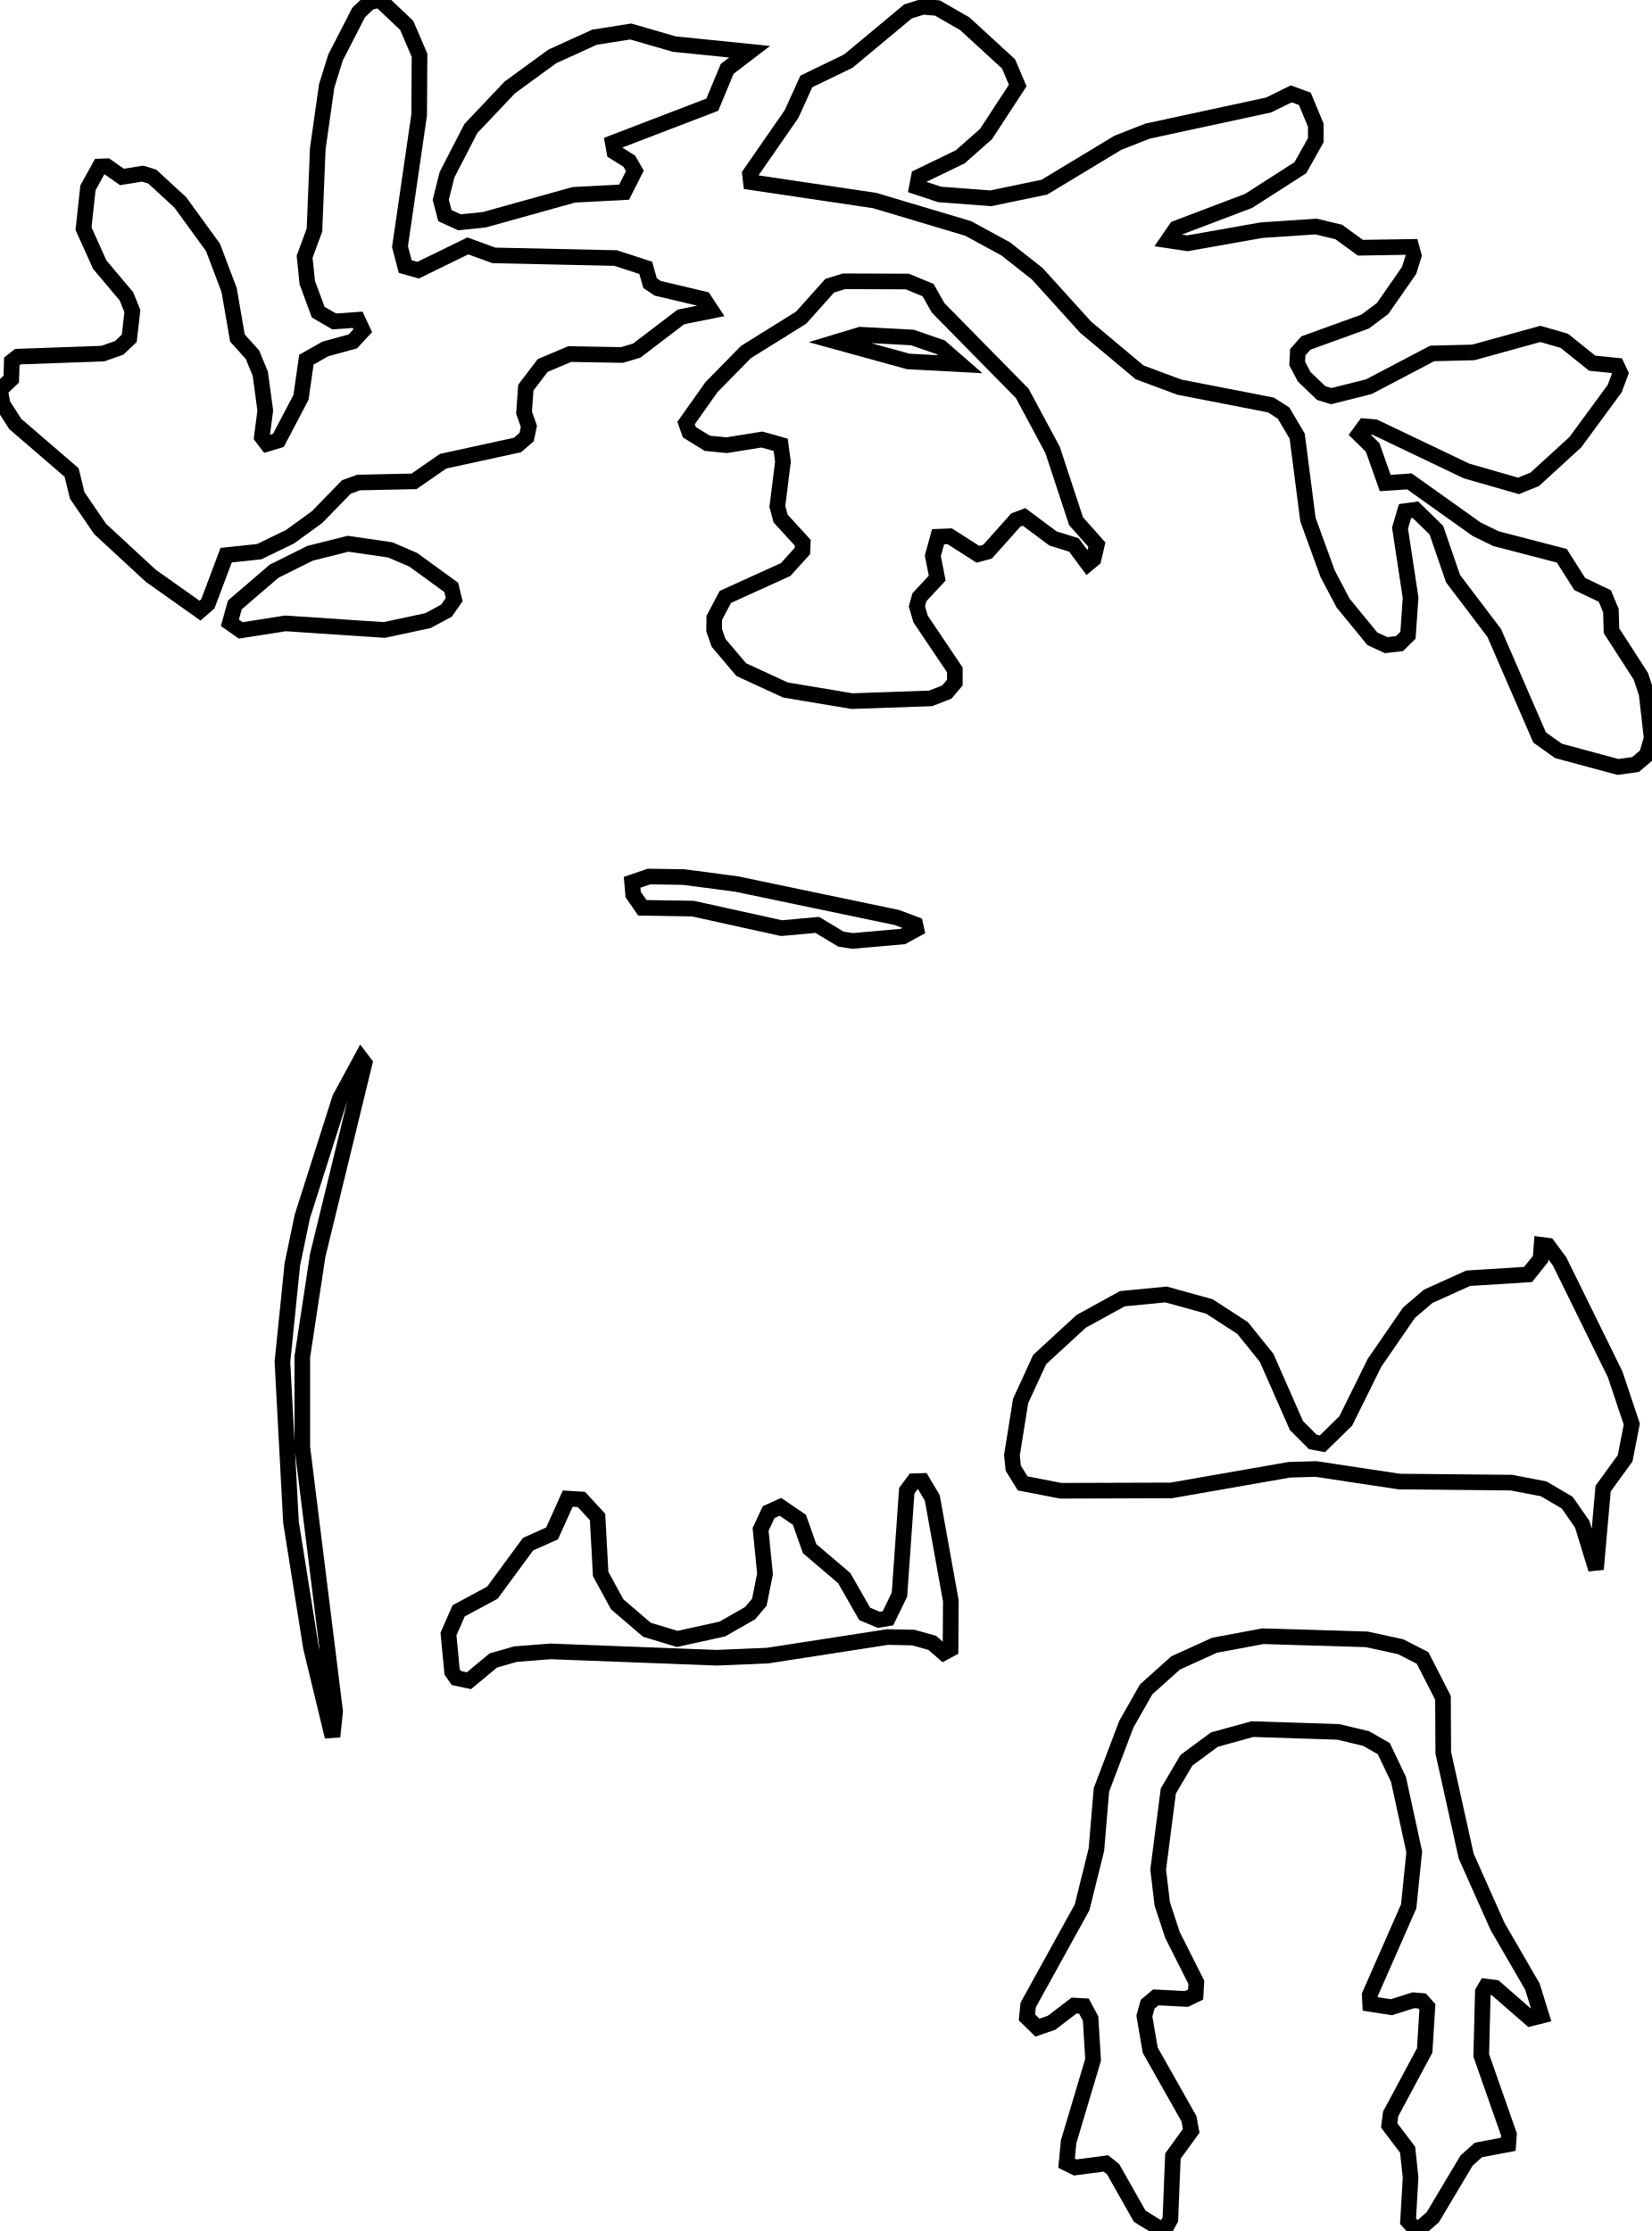
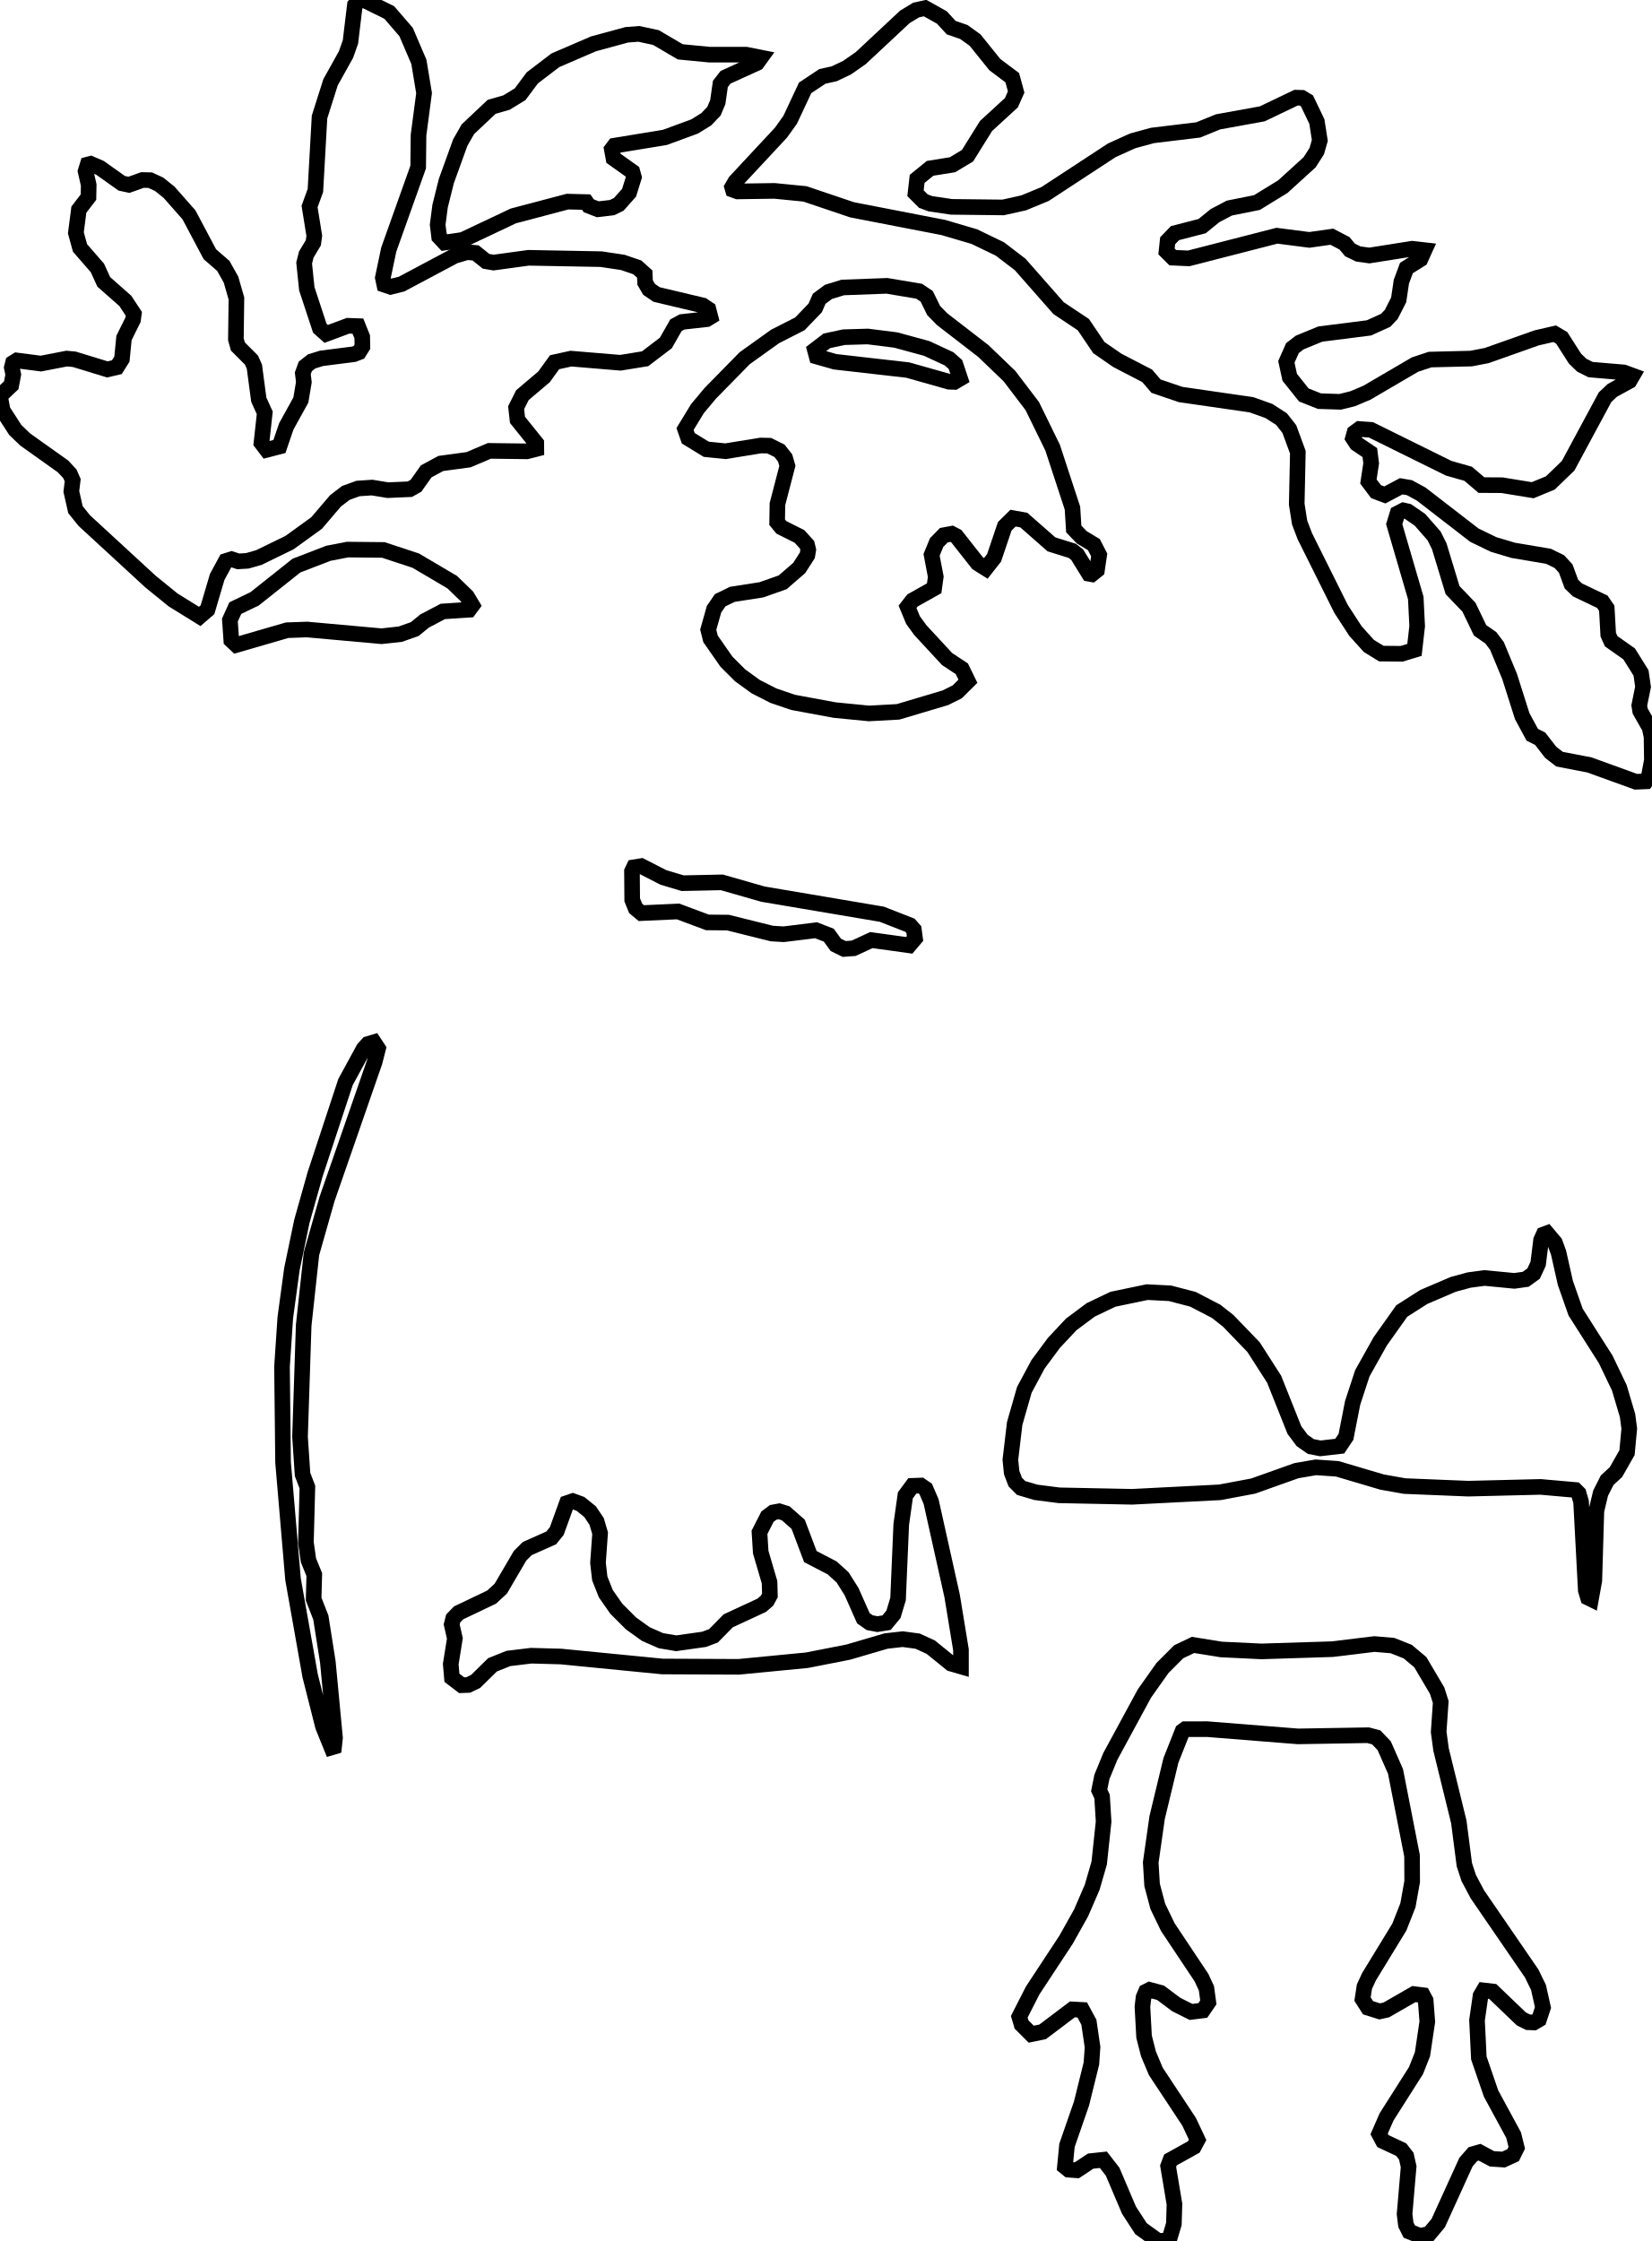
- <svg xmlns="http://www.w3.org/2000/svg" width="28.000mm" height="37.825mm" viewBox="0 0 105.827 142.961">
+ <svg xmlns="http://www.w3.org/2000/svg" width="28.047mm" height="38.048mm" viewBox="0 0 106.004 143.805">
  <g transform="scale(3.779528)" fill="none" stroke="#000000" stroke-width="0.265" fill-rule="evenodd">
-     <path d="M 20.589 27.894 L 19.930 28.194 L 19.431 28.641 L 19.094 29.234 L 18.672 30.347 L 18.587 31.359 L 18.344 32.338 L 17.430 33.994 L 17.409 34.203 L 17.587 34.377 L 17.828 34.294 L 18.208 34.003 L 18.375 34.012 L 18.488 34.222 L 18.531 34.922 L 18.116 36.312 L 18.081 36.675 L 18.228 36.748 L 18.748 36.680 L 18.870 36.777 L 19.320 37.573 L 19.650 37.778 L 19.772 37.755 L 19.841 37.627 L 19.884 36.555 L 20.194 36.128 L 20.156 35.922 L 19.500 34.761 L 19.400 34.181 L 19.456 33.980 L 19.594 33.864 L 20.113 33.891 L 20.269 33.816 L 20.281 33.609 L 19.875 32.803 L 19.703 32.278 L 19.634 31.697 L 19.806 30.366 L 20.113 29.844 L 20.587 29.494 L 21.231 29.316 L 22.686 29.363 L 23.158 29.475 L 23.459 29.647 L 23.708 30.169 L 23.975 31.397 L 23.881 32.320 L 23.220 33.825 L 23.228 33.975 L 23.589 34.031 L 23.962 33.913 L 24.108 33.925 L 24.198 34.025 L 24.152 34.764 L 23.575 35.841 L 23.550 36.034 L 23.863 36.448 L 23.913 36.919 L 23.870 37.659 L 24.022 37.825 L 24.289 37.592 L 24.863 36.630 L 25.062 36.452 L 25.569 36.355 L 25.581 36.189 L 25.111 34.848 L 25.138 33.772 L 25.191 33.681 L 25.345 33.700 L 25.944 34.222 L 26.131 34.175 L 25.978 33.681 L 25.388 32.663 L 24.856 31.470 L 24.467 29.716 L 24.462 28.784 L 24.116 28.109 L 23.744 27.919 L 23.169 27.794 L 21.409 27.741 L 20.589 27.894 Z" />
-     <path d="M 6.125 17.953 L 5.762 18.623 L 5.125 20.625 L 4.956 21.436 L 4.788 23.091 L 4.933 25.809 L 5.272 27.934 L 5.637 29.444 L 5.681 29.014 L 5.125 24.537 L 5.125 23.003 L 5.386 21.284 L 6.180 18.025 L 6.125 17.953 Z" />
-     <path d="M 15.805 25.397 L 15.634 25.109 L 15.491 25.114 L 15.372 25.275 L 15.248 27.036 L 15.053 27.437 L 14.897 27.463 L 14.659 27.363 L 14.311 26.755 L 13.725 26.256 L 13.552 25.767 L 13.230 25.547 L 13.031 25.637 L 12.894 25.930 L 12.969 26.684 L 12.873 27.164 L 12.716 27.350 L 12.245 27.619 L 11.481 27.787 L 10.966 27.631 L 10.463 27.200 L 10.183 26.686 L 10.130 25.719 L 9.856 25.422 L 9.625 25.408 L 9.359 25.998 L 8.952 26.180 L 8.347 27.003 L 7.775 27.311 L 7.603 27.703 L 7.664 28.345 L 7.737 28.450 L 7.950 28.495 L 8.362 28.153 L 8.736 28.045 L 9.333 27.998 L 12.152 28.106 L 13.017 28.069 L 15.045 27.755 L 15.486 27.764 L 15.803 27.853 L 15.997 28.022 L 16.114 27.959 L 16.119 27.141 L 15.805 25.397 Z" />
-     <path d="M 27.663 24.144 L 27.381 23.302 L 26.439 21.386 L 26.242 21.120 L 26.134 21.106 L 26.116 21.344 L 25.905 21.608 L 24.888 21.672 L 24.212 21.978 L 23.886 22.256 L 23.303 23.103 L 22.814 24.091 L 22.419 24.478 L 22.256 24.447 L 21.978 24.169 L 21.473 23.022 L 21.066 22.516 L 20.502 22.150 L 19.769 21.947 L 19.027 22.019 L 18.328 22.403 L 17.625 23.050 L 17.302 23.753 L 17.155 24.672 L 17.177 24.891 L 17.337 25.150 L 17.983 25.275 L 19.856 25.269 L 21.858 24.919 L 22.311 24.906 L 23.723 25.119 L 25.622 25.137 L 26.169 25.242 L 26.569 25.477 L 26.822 25.841 L 27.056 26.605 L 27.177 25.238 L 27.550 24.725 L 27.663 24.144 Z" />
-     <path d="M 10.716 14.959 L 10.734 15.166 L 10.889 15.391 L 11.747 15.405 L 13.248 15.736 L 13.856 15.681 L 14.255 15.922 L 14.452 15.953 L 15.305 15.878 L 15.534 15.753 L 15.516 15.672 L 15.202 15.555 L 12.487 14.988 L 11.592 14.870 L 11.002 14.861 L 10.716 14.959 Z" />
-     <path d="M 13.670 1.380 L 13.419 1.933 L 12.714 2.950 L 12.730 3.088 L 14.828 3.400 L 16.413 3.873 L 17.050 4.220 L 17.584 4.641 L 18.405 5.548 L 19.319 6.313 L 19.994 6.564 L 21.545 6.866 L 21.759 7.003 L 21.991 7.395 L 22.173 8.809 L 22.506 9.725 L 22.769 10.225 L 23.266 10.831 L 23.500 10.938 L 23.725 10.912 L 23.869 10.770 L 23.913 10.134 L 23.734 8.953 L 23.819 8.666 L 23.995 8.642 L 24.350 8.988 L 24.633 9.811 L 25.331 10.731 L 26.100 12.503 L 26.420 12.731 L 27.428 13.003 L 27.727 12.962 L 27.917 12.800 L 28.000 12.516 L 27.914 11.759 L 27.817 11.466 L 27.319 10.694 L 27.309 10.353 L 27.206 10.105 L 26.781 9.902 L 26.477 9.423 L 25.361 9.133 L 25.033 8.973 L 23.894 8.162 L 23.483 8.189 L 23.270 7.586 L 23.038 7.359 L 23.134 7.228 L 23.306 7.242 L 24.859 7.984 L 25.741 8.238 L 26.017 8.127 L 26.706 7.497 L 27.373 6.589 L 27.470 6.330 L 27.409 6.200 L 26.992 6.158 L 26.519 5.778 L 26.113 5.661 L 24.977 5.975 L 24.280 5.992 L 23.206 6.556 L 22.569 6.716 L 22.398 6.664 L 22.109 6.387 L 21.991 6.163 L 22.000 5.972 L 22.138 5.816 L 23.142 5.452 L 23.439 5.230 L 23.888 4.584 L 23.967 4.333 L 23.927 4.186 L 23.062 4.200 L 22.695 3.933 L 22.312 3.841 L 21.389 3.902 L 20.130 4.125 L 19.800 4.075 L 19.939 3.872 L 21.167 3.406 L 22.044 2.844 L 22.306 2.377 L 22.306 2.122 L 22.120 1.675 L 21.891 1.591 L 21.506 1.780 L 19.455 2.223 L 18.952 2.420 L 17.705 3.173 L 16.797 3.362 L 15.930 3.297 L 15.544 3.169 L 15.577 2.998 L 16.278 2.659 L 16.716 2.272 L 17.253 1.450 L 17.098 1.084 L 16.356 0.403 L 15.894 0.137 L 15.648 0.114 L 15.395 0.192 L 14.380 1.037 L 13.670 1.380 Z" />
-     <path d="M 14.309 4.769 L 14.066 4.844 L 13.581 5.386 L 12.645 5.969 L 12.062 6.563 L 11.631 7.172 L 11.686 7.328 L 11.991 7.516 L 12.319 7.548 L 12.916 7.452 L 13.234 7.541 L 13.273 7.827 L 13.178 8.589 L 13.234 8.792 L 13.609 9.202 L 13.603 9.342 L 13.319 9.656 L 12.297 10.120 L 12.109 10.475 L 12.106 10.683 L 12.181 10.898 L 12.566 11.353 L 13.314 11.698 L 14.444 11.887 L 15.775 11.841 L 16.050 11.734 L 16.187 11.573 L 16.187 11.358 L 15.606 10.494 L 15.544 10.281 L 15.587 10.125 L 15.888 9.802 L 15.814 9.423 L 15.903 9.100 L 16.100 9.092 L 16.577 9.397 L 16.742 9.353 L 17.220 8.817 L 17.361 8.764 L 17.852 9.130 L 18.205 9.239 L 18.442 9.558 L 18.538 9.478 L 18.595 9.234 L 18.242 8.837 L 17.844 7.628 L 17.330 6.670 L 15.903 5.219 L 15.734 4.919 L 15.381 4.773 L 14.309 4.769 Z M 14.187 5.795 L 14.584 5.675 L 15.466 5.722 L 15.950 5.889 L 16.278 6.175 L 15.397 6.128 L 14.187 5.795 Z" />
-     <path d="M 7.700 10.166 L 7.650 9.959 L 7.006 9.491 L 6.616 9.323 L 5.900 9.219 L 5.258 9.380 L 4.647 9.684 L 3.981 10.256 L 3.897 10.559 L 4.081 10.688 L 4.838 10.569 L 6.514 10.681 L 7.256 10.522 L 7.569 10.353 L 7.700 10.166 Z" />
-     <path d="M 6.441 0.000 L 6.264 0.037 L 6.080 0.212 L 5.688 0.975 L 5.538 1.458 L 5.387 2.522 L 5.331 3.900 L 5.164 4.353 L 5.209 4.791 L 5.394 5.292 L 5.666 5.450 L 6.064 5.422 L 6.150 5.606 L 5.980 5.789 L 5.516 5.916 L 5.194 6.098 L 5.103 6.736 L 4.719 7.467 L 4.528 7.525 L 4.439 7.408 L 4.497 6.961 L 4.413 6.337 L 4.280 6.014 L 4.025 5.731 L 3.884 4.916 L 3.611 4.195 L 3.056 3.431 L 2.581 2.994 L 2.419 2.944 L 2.067 3.000 L 1.809 2.819 L 1.691 2.823 L 1.491 3.184 L 1.416 3.877 L 1.691 4.487 L 2.144 5.025 L 2.244 5.275 L 2.191 5.737 L 2.019 5.898 L 1.744 5.995 L 0.302 6.047 L 0.200 6.128 L 0.191 6.428 L 0.000 6.609 L 0.044 6.853 L 0.259 7.188 L 1.214 8.011 L 1.309 8.400 L 1.698 8.969 L 2.556 9.762 L 3.391 10.353 L 3.523 10.239 L 3.834 9.412 L 4.395 9.353 L 4.916 9.100 L 5.375 8.767 L 5.872 8.256 L 6.078 8.181 L 7.019 8.161 L 7.513 7.819 L 8.772 7.545 L 8.928 7.411 L 8.966 7.228 L 8.884 6.997 L 8.914 6.572 L 9.200 6.197 L 9.658 6.003 L 10.544 6.019 L 10.794 5.944 L 11.544 5.373 L 12.062 5.269 L 11.933 5.073 L 11.148 4.887 L 11.020 4.800 L 10.947 4.541 L 10.437 4.375 L 8.373 4.330 L 7.931 4.169 L 7.088 4.581 L 6.869 4.519 L 6.781 4.181 L 7.106 1.947 L 7.112 0.937 L 6.895 0.431 L 6.441 0.000 Z" />
-     <path d="M 12.708 0.877 L 11.433 0.748 L 10.692 0.534 L 10.078 0.631 L 9.364 0.956 L 8.644 1.481 L 7.983 2.178 L 7.578 2.963 L 7.472 3.387 L 7.542 3.656 L 7.789 3.769 L 8.213 3.725 L 9.727 3.303 L 10.580 3.258 L 10.763 2.897 L 10.669 2.734 L 10.416 2.575 L 10.388 2.422 L 12.075 1.775 L 12.328 1.167 L 12.708 0.877 Z" />
+     <path d="M 20.256 27.928 L 20.013 28.044 L 19.738 28.319 L 19.431 28.753 L 18.853 29.819 L 18.709 30.169 L 18.663 30.397 L 18.712 30.503 L 18.738 30.927 L 18.663 31.631 L 18.544 32.042 L 18.356 32.477 L 18.100 32.934 L 17.534 33.794 L 17.306 34.241 L 17.345 34.373 L 17.509 34.537 L 17.703 34.497 L 18.208 34.116 L 18.375 34.125 L 18.488 34.334 L 18.550 34.756 L 18.531 35.034 L 18.363 35.713 L 18.116 36.425 L 18.081 36.787 L 18.144 36.838 L 18.283 36.848 L 18.519 36.692 L 18.734 36.669 L 18.891 36.872 L 19.169 37.525 L 19.372 37.838 L 19.663 38.048 L 19.809 38.041 L 19.864 37.984 L 19.931 37.759 L 19.941 37.422 L 19.833 36.778 L 19.873 36.672 L 20.269 36.452 L 20.334 36.331 L 20.189 36.023 L 19.625 35.170 L 19.500 34.873 L 19.425 34.581 L 19.397 34.070 L 19.416 33.911 L 19.456 33.816 L 19.519 33.784 L 19.705 33.834 L 19.972 34.034 L 20.222 34.159 L 20.422 34.134 L 20.516 33.997 L 20.484 33.759 L 20.400 33.577 L 19.828 32.719 L 19.658 32.367 L 19.561 32.002 L 19.538 31.622 L 19.647 30.858 L 19.881 29.888 L 20.078 29.391 L 20.122 29.359 L 20.495 29.358 L 22.039 29.481 L 23.228 29.461 L 23.366 29.497 L 23.502 29.639 L 23.694 30.075 L 23.975 31.509 L 23.977 31.945 L 23.905 32.348 L 23.759 32.719 L 23.244 33.562 L 23.166 33.731 L 23.134 33.941 L 23.228 34.088 L 23.425 34.150 L 23.538 34.125 L 24.006 33.856 L 24.159 33.875 L 24.206 33.963 L 24.234 34.325 L 24.152 34.877 L 24.042 35.155 L 23.542 35.942 L 23.416 36.231 L 23.481 36.352 L 23.791 36.497 L 23.877 36.608 L 23.917 36.786 L 23.848 37.591 L 23.870 37.772 L 23.928 37.888 L 24.109 37.961 L 24.266 37.928 L 24.419 37.745 L 24.891 36.708 L 25.009 36.573 L 25.122 36.541 L 25.331 36.653 L 25.528 36.666 L 25.691 36.591 L 25.753 36.466 L 25.700 36.252 L 25.316 35.544 L 25.109 34.941 L 25.078 34.300 L 25.138 33.884 L 25.191 33.794 L 25.345 33.812 L 25.831 34.278 L 25.944 34.334 L 26.044 34.338 L 26.131 34.287 L 26.198 34.084 L 26.122 33.744 L 26.006 33.506 L 25.083 32.161 L 24.936 31.883 L 24.863 31.659 L 24.769 30.933 L 24.467 29.702 L 24.427 29.405 L 24.462 28.897 L 24.400 28.703 L 24.116 28.222 L 23.902 28.042 L 23.642 27.939 L 23.337 27.913 L 22.620 28.000 L 21.416 28.038 L 20.733 28.005 L 20.256 27.928 Z" />
+     <path d="M 6.348 17.695 L 6.247 17.725 L 6.175 17.805 L 5.866 18.372 L 5.350 19.938 L 5.125 20.737 L 4.956 21.548 L 4.844 22.370 L 4.788 23.203 L 4.806 24.830 L 4.975 26.812 L 5.266 28.453 L 5.484 29.314 L 5.628 29.669 L 5.672 29.656 L 5.688 29.505 L 5.566 28.216 L 5.447 27.462 L 5.325 27.150 L 5.336 26.734 L 5.237 26.491 L 5.194 26.189 L 5.219 25.248 L 5.137 25.034 L 5.094 24.394 L 5.156 22.502 L 5.288 21.288 L 5.552 20.359 L 6.361 18.030 L 6.419 17.803 L 6.348 17.695 Z" />
+     <path d="M 15.809 25.494 L 15.716 25.278 L 15.634 25.222 L 15.491 25.227 L 15.372 25.388 L 15.302 25.883 L 15.248 27.148 L 15.170 27.408 L 15.053 27.550 L 14.897 27.575 L 14.766 27.550 L 14.659 27.475 L 14.458 27.022 L 14.306 26.781 L 14.128 26.620 L 13.759 26.428 L 13.552 25.880 L 13.341 25.694 L 13.230 25.659 L 13.127 25.678 L 13.031 25.750 L 12.895 26.017 L 12.916 26.353 L 13.066 26.864 L 13.072 27.087 L 13.023 27.177 L 12.933 27.255 L 12.364 27.519 L 12.114 27.773 L 11.955 27.833 L 11.481 27.900 L 11.222 27.856 L 10.966 27.744 L 10.713 27.562 L 10.463 27.312 L 10.286 27.058 L 10.183 26.798 L 10.153 26.534 L 10.189 26.031 L 10.130 25.831 L 10.019 25.666 L 9.856 25.534 L 9.725 25.486 L 9.625 25.520 L 9.453 25.995 L 9.359 26.111 L 8.952 26.292 L 8.830 26.414 L 8.503 26.972 L 8.347 27.116 L 7.786 27.384 L 7.695 27.478 L 7.669 27.581 L 7.723 27.817 L 7.653 28.253 L 7.673 28.486 L 7.838 28.612 L 7.950 28.608 L 8.075 28.548 L 8.362 28.266 L 8.631 28.158 L 9.019 28.111 L 9.525 28.125 L 11.245 28.294 L 12.542 28.300 L 13.700 28.188 L 14.403 28.050 L 15.044 27.862 L 15.327 27.830 L 15.580 27.864 L 15.803 27.966 L 16.147 28.245 L 16.316 28.294 L 16.316 28.011 L 16.166 27.097 L 15.809 25.494 Z" />
+     <path d="M 27.663 24.256 L 27.634 24.034 L 27.494 23.562 L 27.263 23.080 L 26.752 22.277 L 26.578 21.781 L 26.462 21.266 L 26.400 21.097 L 26.266 20.938 L 26.209 20.959 L 26.166 21.053 L 26.116 21.456 L 26.039 21.623 L 25.905 21.720 L 25.712 21.747 L 25.206 21.698 L 24.944 21.733 L 24.675 21.806 L 24.175 22.020 L 23.800 22.259 L 23.434 22.775 L 23.131 23.316 L 22.966 23.819 L 22.853 24.395 L 22.747 24.553 L 22.419 24.591 L 22.256 24.559 L 22.109 24.456 L 21.978 24.281 L 21.633 23.416 L 21.284 22.872 L 20.853 22.425 L 20.647 22.263 L 20.253 22.059 L 19.866 21.958 L 19.478 21.938 L 18.897 22.059 L 18.520 22.239 L 18.187 22.487 L 17.894 22.800 L 17.625 23.163 L 17.392 23.597 L 17.228 24.169 L 17.155 24.784 L 17.177 25.003 L 17.238 25.163 L 17.337 25.263 L 17.586 25.337 L 17.983 25.388 L 19.222 25.413 L 20.712 25.337 L 21.277 25.231 L 22.013 24.969 L 22.341 24.913 L 22.706 24.938 L 23.466 25.163 L 23.850 25.231 L 24.928 25.275 L 26.156 25.245 L 26.747 25.297 L 26.803 25.353 L 26.845 25.498 L 26.925 27.003 L 26.962 27.125 L 27.013 27.150 L 27.070 26.834 L 27.105 25.650 L 27.177 25.350 L 27.288 25.131 L 27.437 24.994 L 27.625 24.663 L 27.663 24.256 Z" />
+     <path d="M 10.730 14.795 L 10.734 15.278 L 10.792 15.422 L 10.889 15.503 L 11.513 15.475 L 12.011 15.661 L 12.359 15.664 L 13.106 15.850 L 13.306 15.862 L 13.856 15.794 L 14.072 15.878 L 14.191 16.042 L 14.334 16.112 L 14.494 16.100 L 14.795 15.961 L 15.437 16.050 L 15.536 15.933 L 15.516 15.784 L 15.450 15.709 L 14.972 15.522 L 12.955 15.181 L 12.256 14.981 L 11.591 14.995 L 11.263 14.897 L 10.888 14.705 L 10.763 14.725 L 10.730 14.795 Z" />
+     <path d="M 12.486 3.083 L 12.431 3.178 L 12.444 3.222 L 12.522 3.250 L 13.150 3.241 L 13.667 3.292 L 14.467 3.562 L 16.019 3.863 L 16.542 4.017 L 16.977 4.227 L 17.322 4.491 L 17.973 5.231 L 18.394 5.512 L 18.658 5.902 L 18.972 6.119 L 19.478 6.381 L 19.628 6.556 L 20.045 6.698 L 21.248 6.872 L 21.545 6.978 L 21.759 7.116 L 21.891 7.284 L 22.036 7.678 L 22.017 8.559 L 22.066 8.872 L 22.155 9.105 L 22.769 10.337 L 23.014 10.714 L 23.242 10.967 L 23.453 11.097 L 23.800 11.100 L 24.016 11.034 L 24.062 10.631 L 24.038 10.152 L 23.672 8.900 L 23.728 8.717 L 23.828 8.666 L 23.903 8.683 L 24.109 8.825 L 24.350 9.100 L 24.437 9.275 L 24.663 10.019 L 24.941 10.309 L 25.130 10.702 L 25.312 10.828 L 25.416 10.966 L 25.631 11.484 L 25.845 12.158 L 26.016 12.475 L 26.150 12.542 L 26.328 12.772 L 26.478 12.889 L 26.989 12.988 L 27.775 13.273 L 27.944 13.266 L 27.992 13.197 L 28.047 12.909 L 28.041 12.506 L 28.009 12.356 L 27.848 12.072 L 27.833 11.978 L 27.897 11.661 L 27.863 11.425 L 27.661 11.102 L 27.356 10.887 L 27.306 10.775 L 27.281 10.327 L 27.206 10.217 L 26.781 10.014 L 26.681 9.917 L 26.584 9.653 L 26.477 9.536 L 26.292 9.445 L 25.694 9.344 L 25.361 9.245 L 25.033 9.086 L 24.131 8.389 L 23.931 8.280 L 23.791 8.256 L 23.513 8.403 L 23.363 8.347 L 23.234 8.175 L 23.281 7.866 L 23.258 7.684 L 23.034 7.533 L 22.972 7.438 L 22.998 7.345 L 23.081 7.284 L 23.277 7.298 L 24.597 7.950 L 24.928 8.044 L 25.153 8.236 L 25.502 8.238 L 26.023 8.323 L 26.322 8.200 L 26.625 7.908 L 27.252 6.744 L 27.375 6.628 L 27.666 6.469 L 27.719 6.378 L 27.570 6.323 L 27.006 6.275 L 26.856 6.200 L 26.741 6.088 L 26.516 5.736 L 26.397 5.666 L 26.092 5.736 L 25.242 6.037 L 24.977 6.088 L 24.280 6.105 L 24.027 6.189 L 23.206 6.669 L 22.969 6.769 L 22.756 6.822 L 22.403 6.811 L 22.138 6.706 L 21.898 6.406 L 21.841 6.144 L 21.944 5.911 L 22.066 5.816 L 22.417 5.672 L 23.242 5.567 L 23.528 5.438 L 23.622 5.338 L 23.748 5.091 L 23.794 4.781 L 23.880 4.550 L 24.117 4.402 L 24.187 4.247 L 23.977 4.223 L 23.250 4.338 L 23.062 4.312 L 22.922 4.244 L 22.828 4.131 L 22.613 4.019 L 22.231 4.073 L 21.681 4.002 L 20.183 4.387 L 19.913 4.375 L 19.806 4.269 L 19.825 4.088 L 19.950 3.958 L 20.411 3.839 L 20.628 3.662 L 20.873 3.533 L 21.341 3.439 L 21.781 3.169 L 22.236 2.755 L 22.358 2.564 L 22.409 2.384 L 22.359 2.064 L 22.191 1.713 L 22.106 1.661 L 22.006 1.658 L 21.431 1.933 L 20.681 2.069 L 20.344 2.206 L 19.566 2.300 L 19.230 2.392 L 18.877 2.552 L 17.744 3.294 L 17.381 3.444 L 17.031 3.522 L 16.155 3.512 L 15.797 3.459 L 15.677 3.414 L 15.544 3.281 L 15.572 3.037 L 15.792 2.858 L 16.172 2.797 L 16.427 2.644 L 16.742 2.139 L 17.172 1.744 L 17.253 1.562 L 17.187 1.319 L 16.891 1.097 L 16.556 0.681 L 16.366 0.544 L 16.150 0.469 L 15.992 0.297 L 15.706 0.137 L 15.555 0.170 L 15.364 0.286 L 14.614 0.987 L 14.380 1.150 L 14.163 1.253 L 13.963 1.297 L 13.670 1.492 L 13.416 2.034 L 13.259 2.253 L 12.486 3.083 Z" />
+     <path d="M 14.309 4.881 L 14.066 4.956 L 13.909 5.072 L 13.841 5.228 L 13.581 5.498 L 13.159 5.713 L 12.645 6.081 L 12.062 6.675 L 11.841 6.939 L 11.631 7.284 L 11.686 7.441 L 11.991 7.628 L 12.319 7.661 L 12.916 7.564 L 13.059 7.567 L 13.234 7.653 L 13.330 7.775 L 13.369 7.909 L 13.200 8.559 L 13.195 8.866 L 13.266 8.953 L 13.575 9.108 L 13.703 9.250 L 13.723 9.334 L 13.708 9.428 L 13.569 9.644 L 13.288 9.887 L 12.927 10.014 L 12.434 10.091 L 12.228 10.191 L 12.123 10.344 L 12.025 10.691 L 12.064 10.847 L 12.334 11.234 L 12.566 11.466 L 12.831 11.658 L 13.131 11.811 L 13.466 11.925 L 14.172 12.056 L 14.753 12.113 L 15.248 12.086 L 16.050 11.847 L 16.252 11.747 L 16.434 11.566 L 16.331 11.355 L 16.080 11.189 L 15.625 10.697 L 15.502 10.528 L 15.409 10.303 L 15.494 10.194 L 15.861 9.988 L 15.888 9.791 L 15.817 9.420 L 15.903 9.212 L 16.025 9.087 L 16.159 9.062 L 16.236 9.102 L 16.600 9.564 L 16.738 9.650 L 16.878 9.472 L 17.059 8.936 L 17.200 8.797 L 17.383 8.830 L 17.852 9.242 L 18.205 9.352 L 18.289 9.417 L 18.489 9.741 L 18.538 9.750 L 18.625 9.680 L 18.663 9.422 L 18.573 9.247 L 18.366 9.122 L 18.231 8.981 L 18.209 8.627 L 17.872 7.600 L 17.527 6.895 L 17.138 6.384 L 16.695 5.959 L 15.997 5.420 L 15.853 5.273 L 15.734 5.031 L 15.606 4.945 L 15.059 4.853 L 14.309 4.881 Z M 13.836 5.942 L 14.038 5.787 L 14.327 5.725 L 14.734 5.713 L 15.209 5.773 L 15.734 5.916 L 16.113 6.092 L 16.222 6.188 L 16.302 6.427 L 16.206 6.484 L 16.113 6.481 L 15.413 6.283 L 14.177 6.142 L 13.866 6.053 L 13.836 5.942 Z" />
+     <path d="M 8.019 10.278 L 7.927 10.125 L 7.678 9.884 L 7.059 9.519 L 6.508 9.337 L 5.900 9.331 L 5.575 9.394 L 5.033 9.603 L 4.323 10.167 L 3.995 10.325 L 3.903 10.528 L 3.927 10.870 L 4.012 10.950 L 4.875 10.700 L 5.213 10.688 L 6.478 10.802 L 6.797 10.767 L 7.041 10.681 L 7.209 10.544 L 7.519 10.381 L 7.964 10.352 L 8.019 10.278 Z" />
+     <path d="M 6.192 0.006 L 6.112 0.000 L 6.025 0.089 L 5.950 0.712 L 5.875 0.925 L 5.612 1.397 L 5.425 1.987 L 5.355 3.234 L 5.256 3.506 L 5.336 4.003 L 5.320 4.122 L 5.200 4.322 L 5.164 4.466 L 5.209 4.903 L 5.430 5.573 L 5.538 5.669 L 5.909 5.531 L 6.077 5.537 L 6.150 5.719 L 6.153 5.887 L 6.094 5.981 L 6.008 6.014 L 5.459 6.084 L 5.291 6.136 L 5.184 6.220 L 5.141 6.338 L 5.159 6.488 L 5.108 6.792 L 4.861 7.239 L 4.744 7.581 L 4.528 7.637 L 4.439 7.520 L 4.495 7.009 L 4.394 6.787 L 4.319 6.225 L 4.269 6.113 L 4.039 5.883 L 4.005 5.761 L 4.014 5.067 L 3.922 4.747 L 3.791 4.514 L 3.563 4.316 L 3.208 3.647 L 2.869 3.263 L 2.700 3.128 L 2.550 3.059 L 2.419 3.056 L 2.189 3.138 L 2.067 3.112 L 1.698 2.850 L 1.538 2.781 L 1.488 2.794 L 1.453 2.908 L 1.506 3.141 L 1.502 3.347 L 1.339 3.559 L 1.288 3.953 L 1.358 4.209 L 1.653 4.548 L 1.762 4.786 L 2.128 5.109 L 2.272 5.328 L 2.259 5.428 L 2.105 5.738 L 2.070 6.097 L 1.984 6.234 L 1.823 6.272 L 1.261 6.100 L 1.133 6.088 L 0.694 6.173 L 0.286 6.120 L 0.220 6.161 L 0.200 6.241 L 0.225 6.359 L 0.191 6.541 L 0.000 6.722 L 0.044 6.966 L 0.259 7.300 L 0.428 7.462 L 1.070 7.919 L 1.186 8.044 L 1.234 8.153 L 1.211 8.344 L 1.281 8.653 L 1.431 8.839 L 2.556 9.875 L 2.939 10.186 L 3.391 10.466 L 3.523 10.352 L 3.688 9.794 L 3.834 9.525 L 3.931 9.494 L 4.044 9.531 L 4.198 9.522 L 4.395 9.466 L 4.916 9.212 L 5.375 8.880 L 5.697 8.503 L 5.872 8.369 L 6.078 8.294 L 6.316 8.278 L 6.584 8.322 L 6.958 8.306 L 7.063 8.247 L 7.236 8.003 L 7.484 7.869 L 7.956 7.805 L 8.309 7.655 L 8.945 7.663 L 9.106 7.622 L 9.105 7.525 L 8.786 7.128 L 8.763 6.922 L 8.870 6.709 L 9.237 6.398 L 9.416 6.150 L 9.694 6.089 L 10.534 6.159 L 10.953 6.091 L 11.305 5.823 L 11.477 5.522 L 11.580 5.466 L 12.000 5.419 L 12.062 5.381 L 12.028 5.250 L 11.933 5.186 L 11.148 5.000 L 11.020 4.912 L 10.953 4.797 L 10.947 4.653 L 10.820 4.539 L 10.573 4.455 L 10.206 4.400 L 8.973 4.377 L 8.380 4.458 L 8.252 4.436 L 8.075 4.294 L 7.931 4.281 L 7.719 4.344 L 6.819 4.823 L 6.631 4.870 L 6.525 4.834 L 6.500 4.716 L 6.600 4.239 L 7.100 2.836 L 7.106 2.295 L 7.200 1.581 L 7.112 1.050 L 6.895 0.544 L 6.609 0.212 L 6.192 0.006 Z" />
+     <path d="M 12.919 0.978 L 12.667 0.928 L 12.047 0.928 L 11.550 0.880 L 11.138 0.638 L 10.847 0.575 L 10.641 0.591 L 10.078 0.744 L 9.430 1.023 L 9.038 1.322 L 8.831 1.600 L 8.600 1.741 L 8.347 1.814 L 7.944 2.194 L 7.814 2.422 L 7.578 3.075 L 7.472 3.500 L 7.431 3.816 L 7.456 4.022 L 7.547 4.119 L 7.855 4.073 L 8.716 3.666 L 9.636 3.423 L 9.953 3.431 L 9.997 3.494 L 10.150 3.553 L 10.391 3.525 L 10.505 3.470 L 10.681 3.272 L 10.763 3.009 L 10.737 2.916 L 10.416 2.688 L 10.388 2.534 L 10.434 2.473 L 11.288 2.333 L 11.794 2.147 L 11.991 2.025 L 12.122 1.888 L 12.187 1.734 L 12.231 1.425 L 12.319 1.312 L 12.853 1.069 L 12.919 0.978 Z" />
  </g>
</svg>
